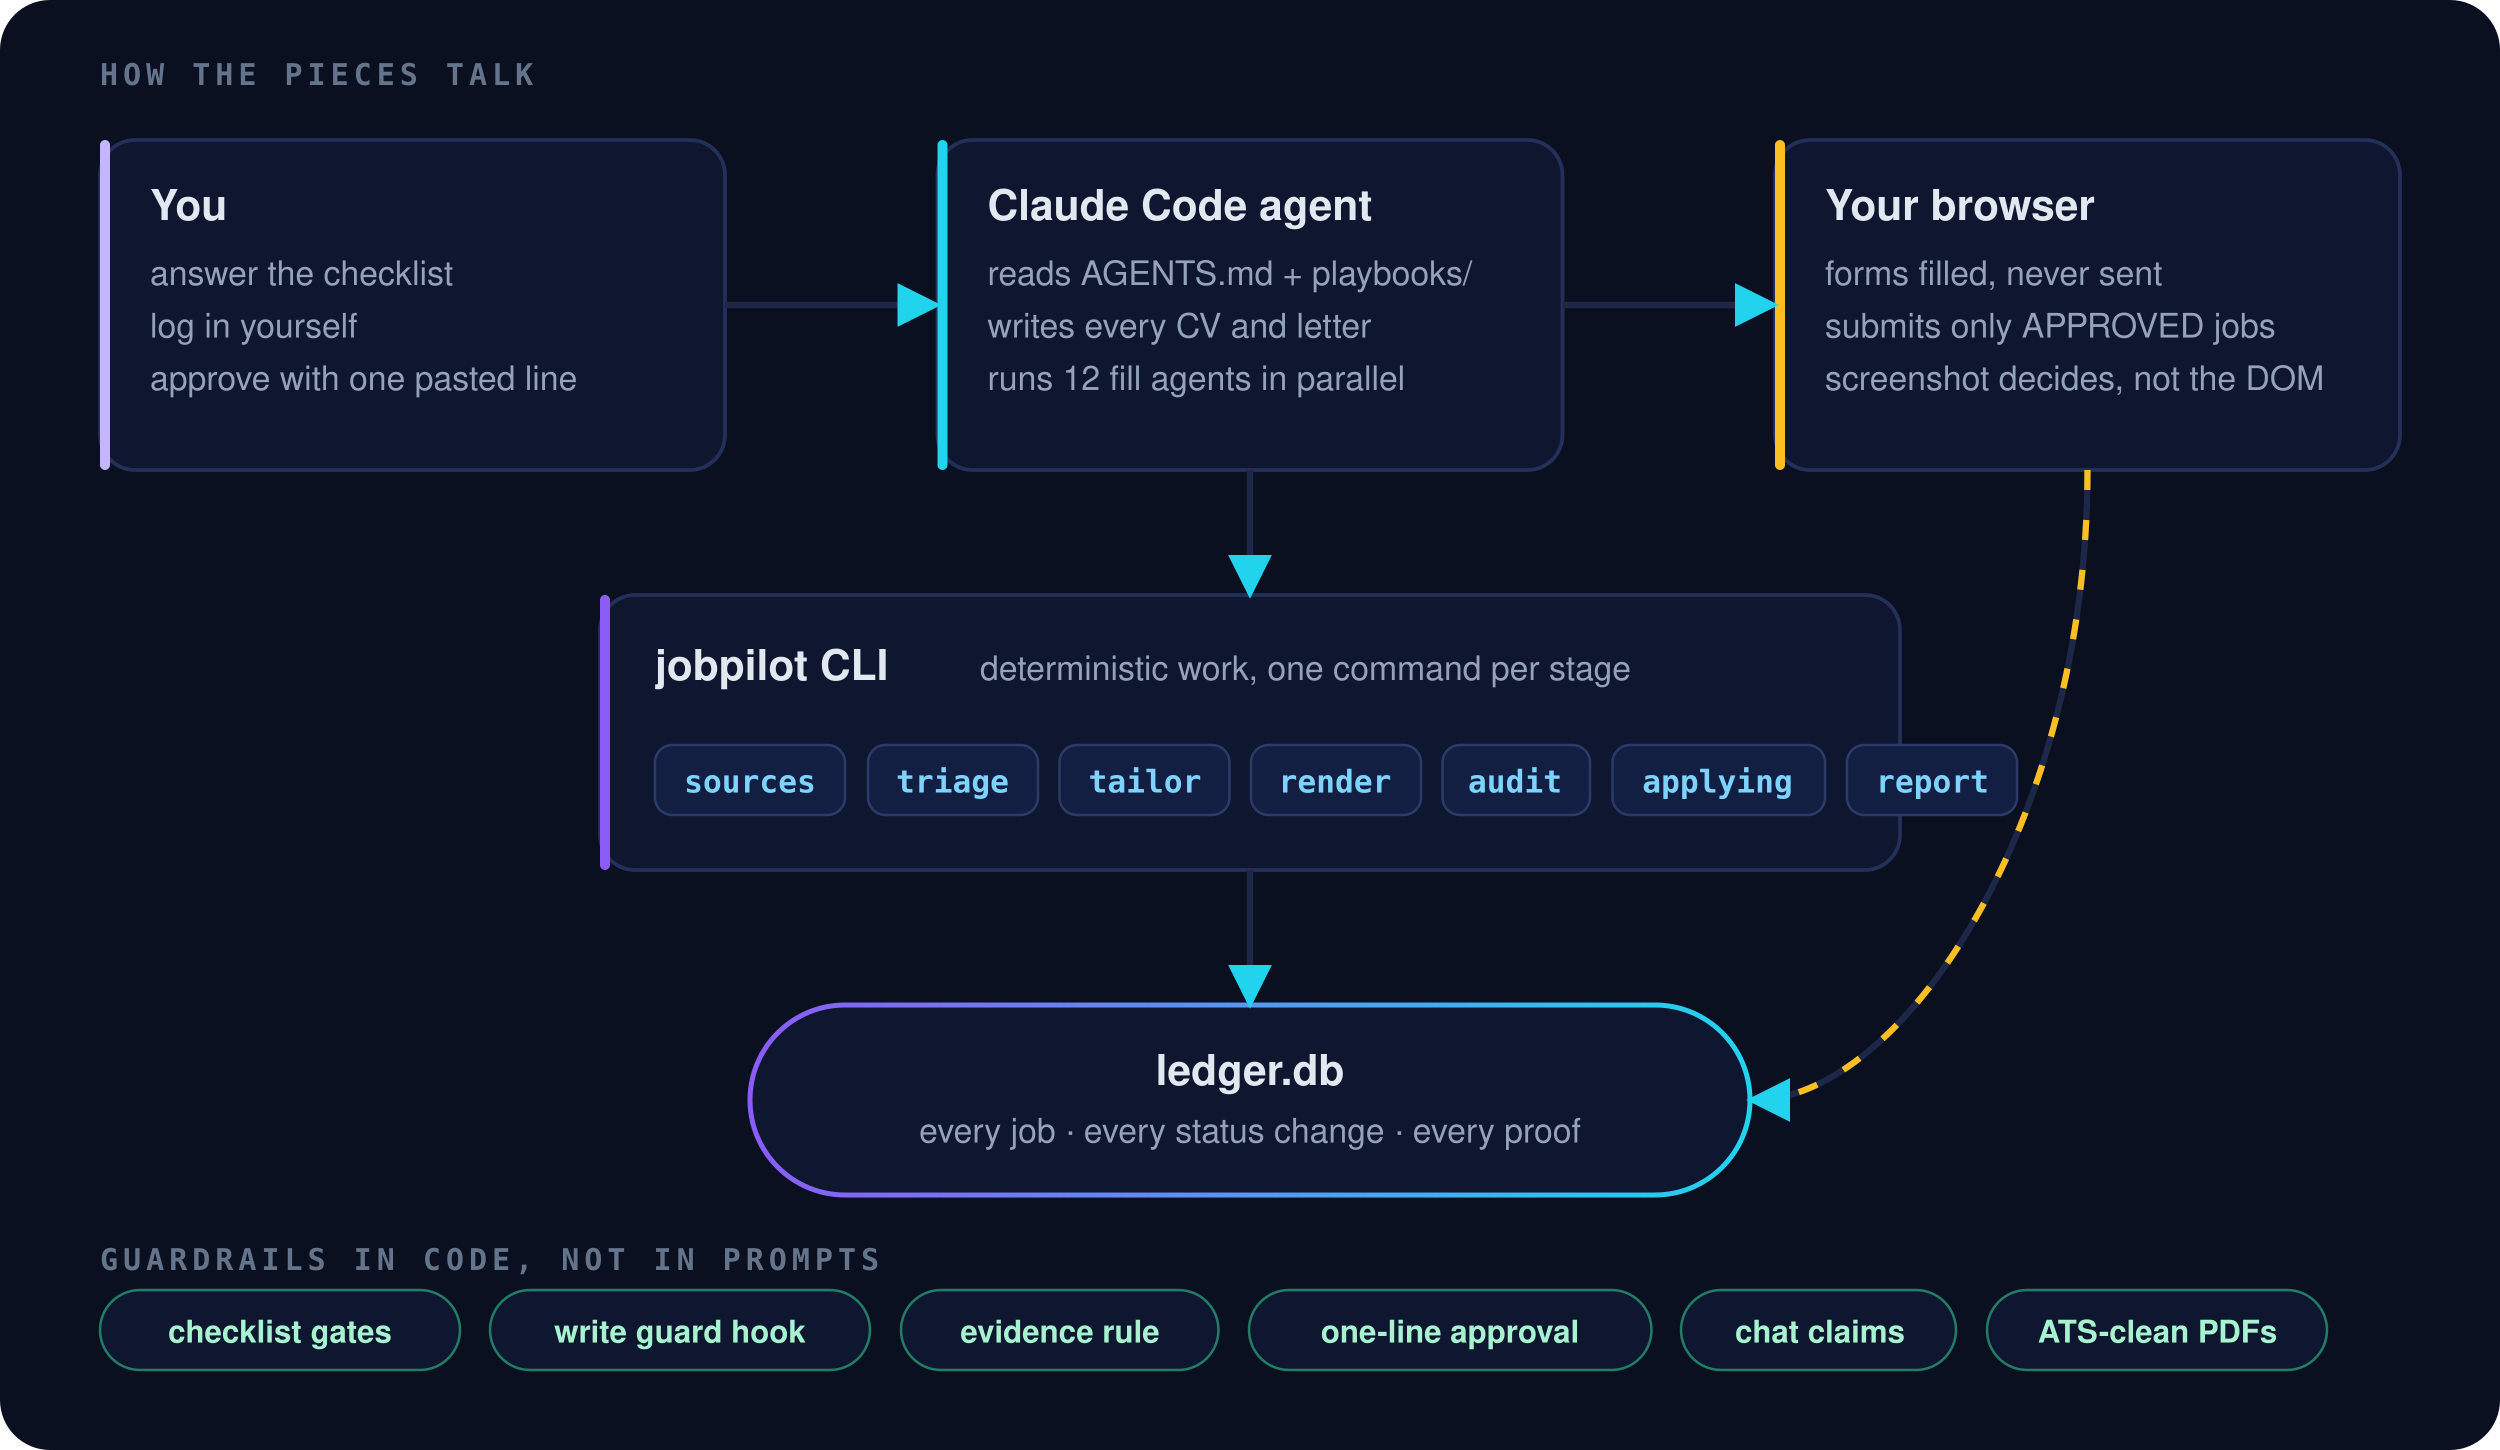
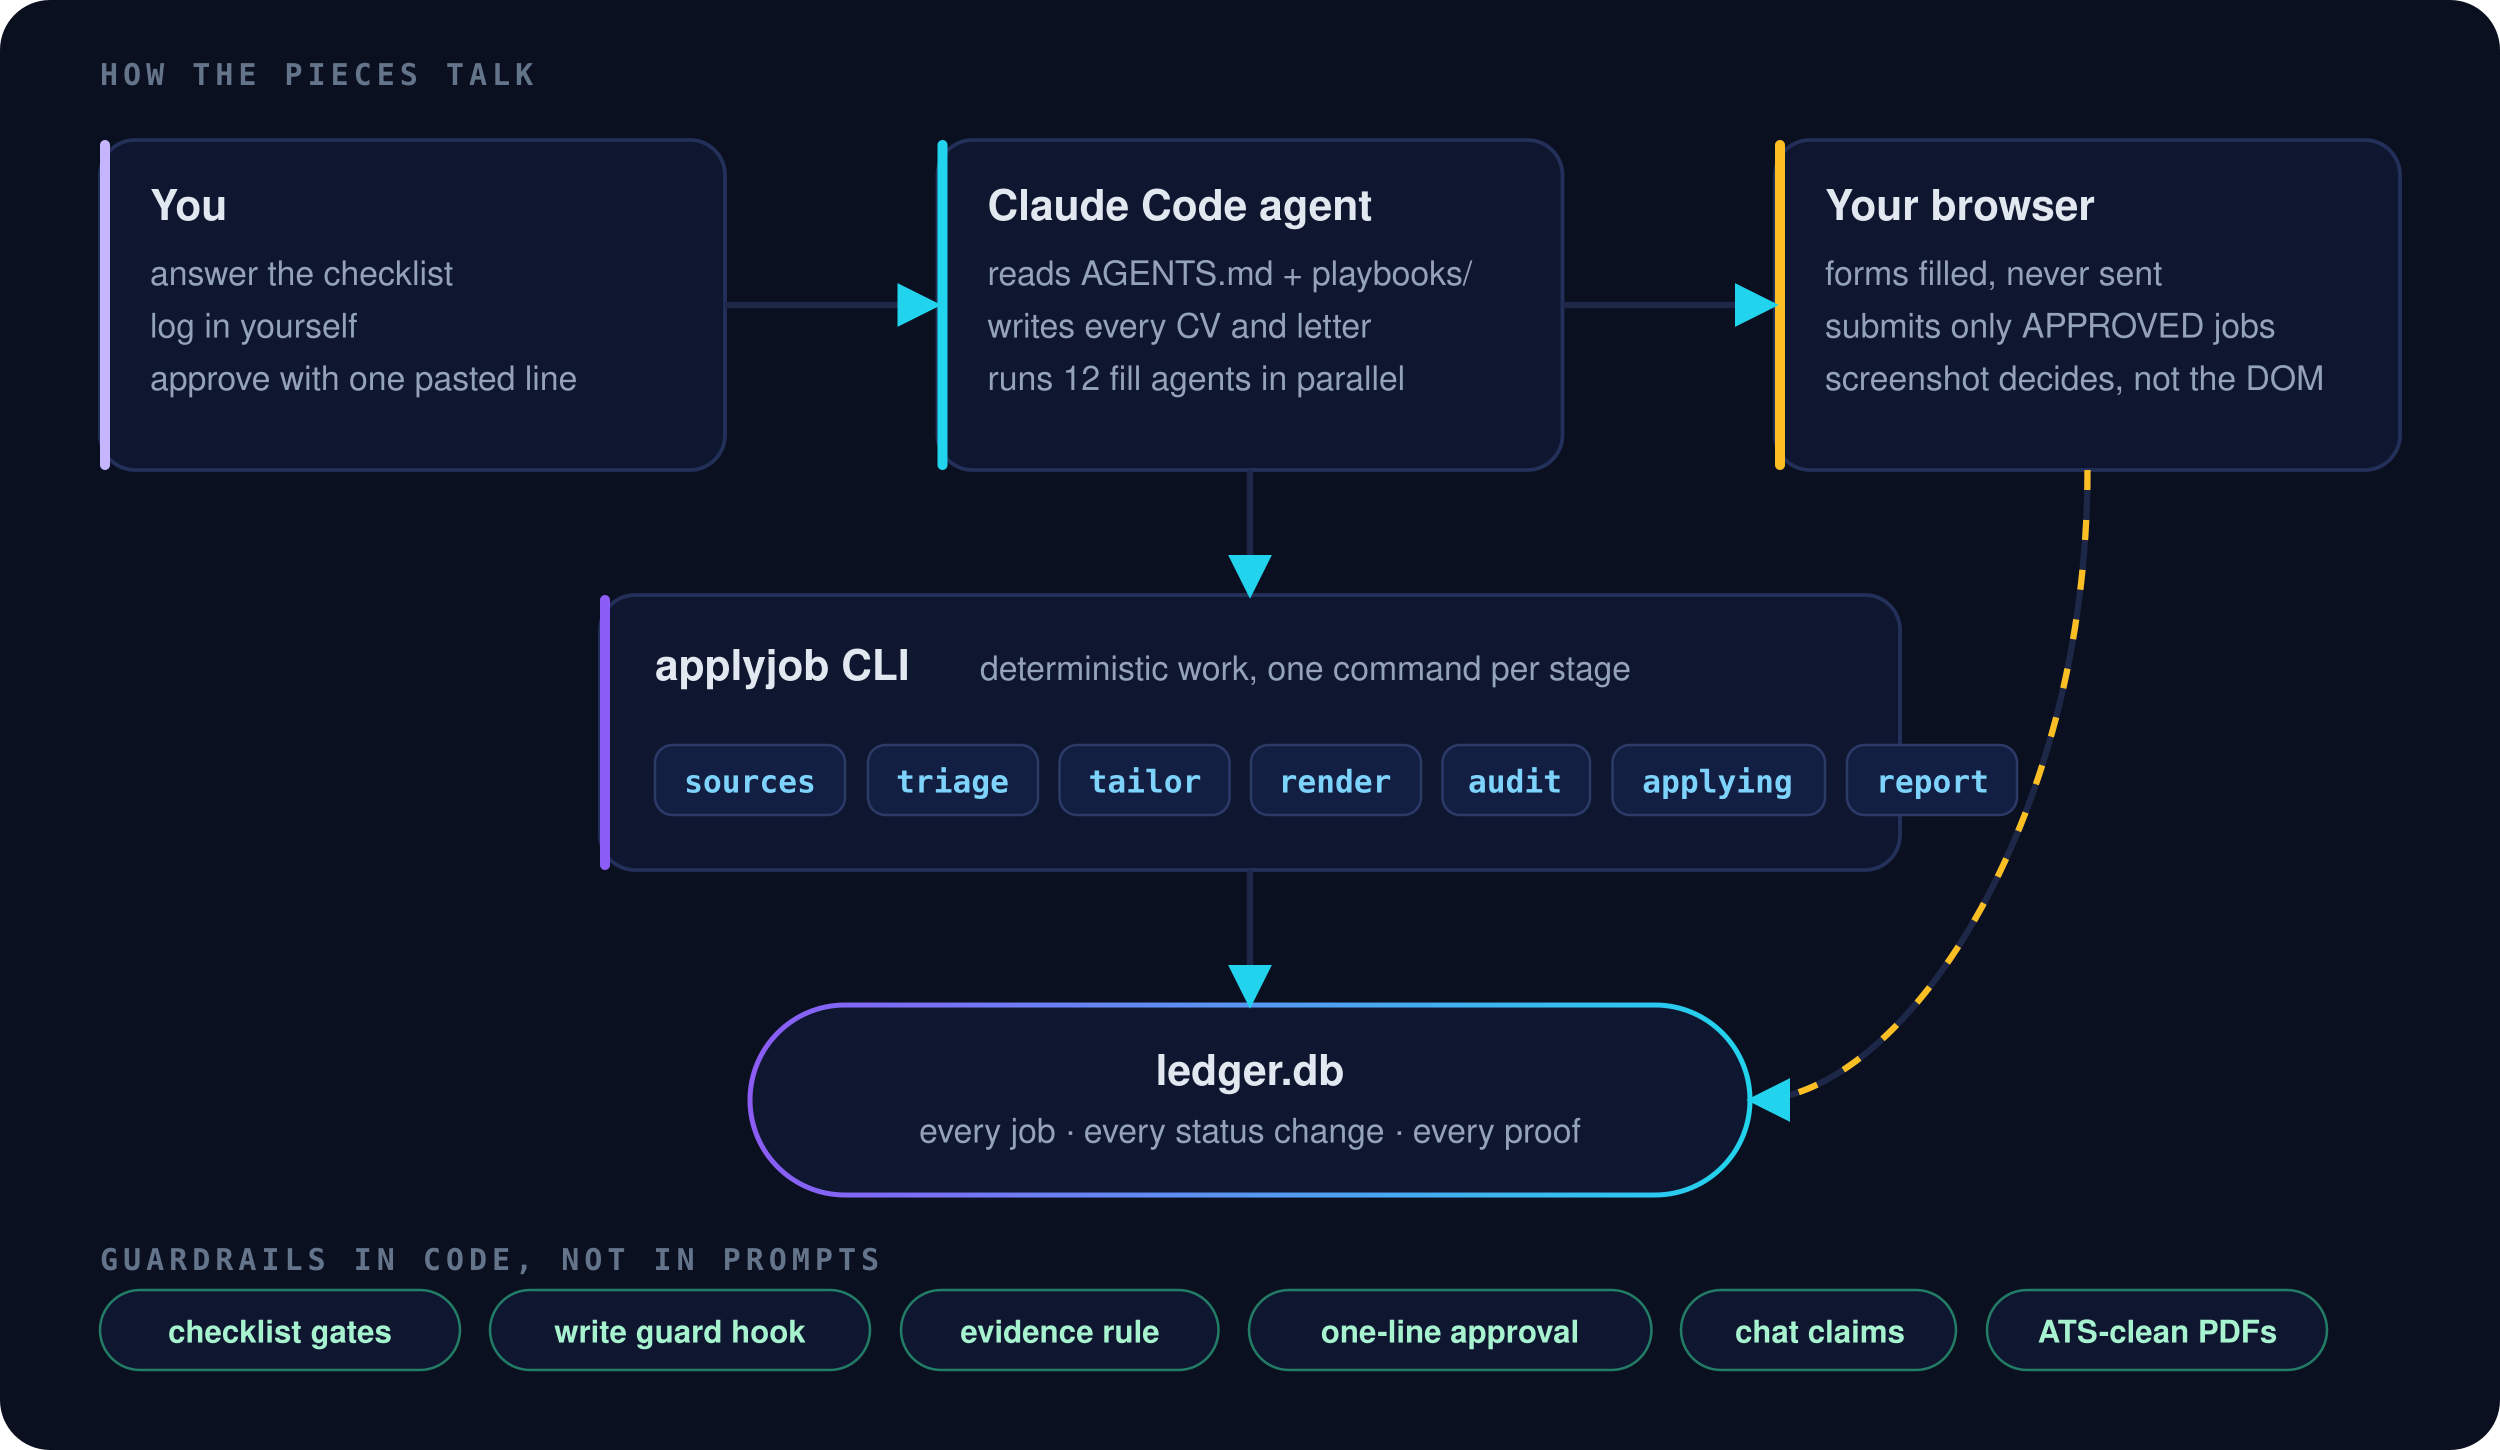
- <svg xmlns="http://www.w3.org/2000/svg" width="1000" height="580" viewBox="0 0 1000 580" role="img" aria-label="jobpilot architecture">
+ <svg xmlns="http://www.w3.org/2000/svg" width="1000" height="580" viewBox="0 0 1000 580" role="img" aria-label="applyjob architecture">
  <style>
 .box { fill:#0f1730; stroke:#23305a; stroke-width:1.5 }
 .h { font: 700 17px ui-sans-serif, -apple-system, "Segoe UI", Helvetica, Arial, sans-serif; fill:#e2e8f0 }
 .p { font: 400 13.5px ui-sans-serif, -apple-system, "Segoe UI", Helvetica, Arial, sans-serif; fill:#94a3b8 }
 .k { font: 600 12px ui-monospace, SFMono-Regular, Menlo, monospace; fill:#64748b; letter-spacing:2px }
 .mod { fill:#131f42; stroke:#2b3a67 } .m { font: 600 12.5px ui-monospace, SFMono-Regular, Menlo, monospace; fill:#7dd3fc; text-anchor:middle }
 .chip { fill:#0f1730; stroke:#34d399; stroke-opacity:.55; animation: pulse 4s ease-in-out infinite }
 .c { font: 600 12.5px ui-sans-serif, -apple-system, "Segoe UI", Helvetica, Arial, sans-serif; fill:#a7f3d0; text-anchor:middle }
 @keyframes pulse { 50% { stroke-opacity:1 } }
 .rail { fill:none; stroke:#1d2747; stroke-width:2.5 }
 .flow { fill:none; stroke-width:2.5; stroke-dasharray:8 12; animation: run 1.1s linear infinite }
 @keyframes run { to { stroke-dashoffset:-20 } }
 .db { fill:#0f1730; stroke:url(#g); stroke-width:2 }
</style>
  <defs>
    <linearGradient id="g" x1="0" y1="0" x2="1" y2="0">
      <stop offset="0" stop-color="#8b5cf6" />
      <stop offset="1" stop-color="#22d3ee" />
    </linearGradient>
    <marker id="arr" viewBox="0 0 10 10" refX="8" refY="5" markerWidth="7" markerHeight="7" orient="auto-start-reverse">
      <path d="M0,0 L10,5 L0,10 z" fill="#22d3ee" />
    </marker>
  </defs>
  <rect width="1000" height="580" rx="20" fill="#0b1020" />
  <text x="40" y="34" class="k">HOW THE PIECES TALK</text>
  <rect x="40" y="56" width="250" height="132" rx="14" class="box" />
  <rect x="40" y="56" width="4" height="132" rx="2" fill="#c4b5fd" />
  <text x="60" y="88" class="h">You</text>
  <text x="60" y="114" class="p">answer the checklist</text>
  <text x="60" y="135" class="p">log in yourself</text>
  <text x="60" y="156" class="p">approve with one pasted line</text>
  <rect x="375" y="56" width="250" height="132" rx="14" class="box" />
  <rect x="375" y="56" width="4" height="132" rx="2" fill="#22d3ee" />
  <text x="395" y="88" class="h">Claude Code agent</text>
  <text x="395" y="114" class="p">reads AGENTS.md + playbooks/</text>
  <text x="395" y="135" class="p">writes every CV and letter</text>
  <text x="395" y="156" class="p">runs 12 fill agents in parallel</text>
  <rect x="710" y="56" width="250" height="132" rx="14" class="box" />
  <rect x="710" y="56" width="4" height="132" rx="2" fill="#fbbf24" />
  <text x="730" y="88" class="h">Your browser</text>
  <text x="730" y="114" class="p">forms filled, never sent</text>
  <text x="730" y="135" class="p">submits only APPROVED jobs</text>
  <text x="730" y="156" class="p">screenshot decides, not the DOM</text>
  <rect x="240" y="238" width="520" height="110" rx="14" class="box" />
  <rect x="240" y="238" width="4" height="110" rx="2" fill="#8b5cf6" />
-   <text x="262" y="272" class="h">jobpilot CLI</text>
+   <text x="262" y="272" class="h">applyjob CLI</text>
  <text x="392" y="272" class="p">deterministic work, one command per stage</text>
  <rect x="262" y="298" width="76" height="28" rx="7" class="mod" />
  <text x="300" y="317" class="m">sources</text>
  <rect x="347.2" y="298" width="68" height="28" rx="7" class="mod" />
  <text x="381" y="317" class="m">triage</text>
  <rect x="423.8" y="298" width="68" height="28" rx="7" class="mod" />
  <text x="458" y="317" class="m">tailor</text>
  <rect x="500.4" y="298" width="68" height="28" rx="7" class="mod" />
  <text x="534" y="317" class="m">render</text>
  <rect x="577.0" y="298" width="59" height="28" rx="7" class="mod" />
  <text x="606" y="317" class="m">audit</text>
  <rect x="645.0" y="298" width="85" height="28" rx="7" class="mod" />
  <text x="687" y="317" class="m">applying</text>
  <rect x="738.8" y="298" width="68" height="28" rx="7" class="mod" />
  <text x="773" y="317" class="m">report</text>
  <rect x="300" y="402" width="400" height="76" rx="38" class="db" />
  <text x="500" y="434" class="h" text-anchor="middle">ledger.db</text>
  <text x="500" y="457" class="p" text-anchor="middle">every job · every status change · every proof</text>
  <path d="M290,122 L373,122" class="rail" />
  <path d="M290,122 L373,122" class="flow" stroke="url(#g)" style="animation-delay:0s" marker-end="url(#arr)" />
  <path d="M625,122 L708,122" class="rail" />
  <path d="M625,122 L708,122" class="flow" stroke="url(#g)" style="animation-delay:0.3s" marker-end="url(#arr)" />
  <path d="M500,188 L500,236" class="rail" />
  <path d="M500,188 L500,236" class="flow" stroke="url(#g)" style="animation-delay:0.6s" marker-end="url(#arr)" />
  <path d="M500,348 L500,400" class="rail" />
  <path d="M500,348 L500,400" class="flow" stroke="url(#g)" style="animation-delay:0.9s" marker-end="url(#arr)" />
  <path d="M835,188 C835,330 760,440 702,440" class="rail" />
  <path d="M835,188 C835,330 760,440 702,440" class="flow" stroke="#fbbf24" style="animation-delay:1.2s" marker-end="url(#arr)" />
  <rect x="40" y="516" width="144" height="32" rx="16" class="chip" />
  <text x="112" y="537" class="c">checklist gates</text>
  <rect x="196.0" y="516" width="152" height="32" rx="16" class="chip" />
  <text x="272" y="537" class="c">write guard hook</text>
  <rect x="360.4" y="516" width="127" height="32" rx="16" class="chip" />
  <text x="424" y="537" class="c">evidence rule</text>
  <rect x="499.6" y="516" width="161" height="32" rx="16" class="chip" />
  <text x="580" y="537" class="c">one-line approval</text>
  <rect x="672.4" y="516" width="110" height="32" rx="16" class="chip" />
  <text x="728" y="537" class="c">chat claims</text>
  <rect x="794.8" y="516" width="136" height="32" rx="16" class="chip" />
  <text x="863" y="537" class="c">ATS-clean PDFs</text>
  <text x="40" y="508" class="k">GUARDRAILS IN CODE, NOT IN PROMPTS</text>
</svg>
